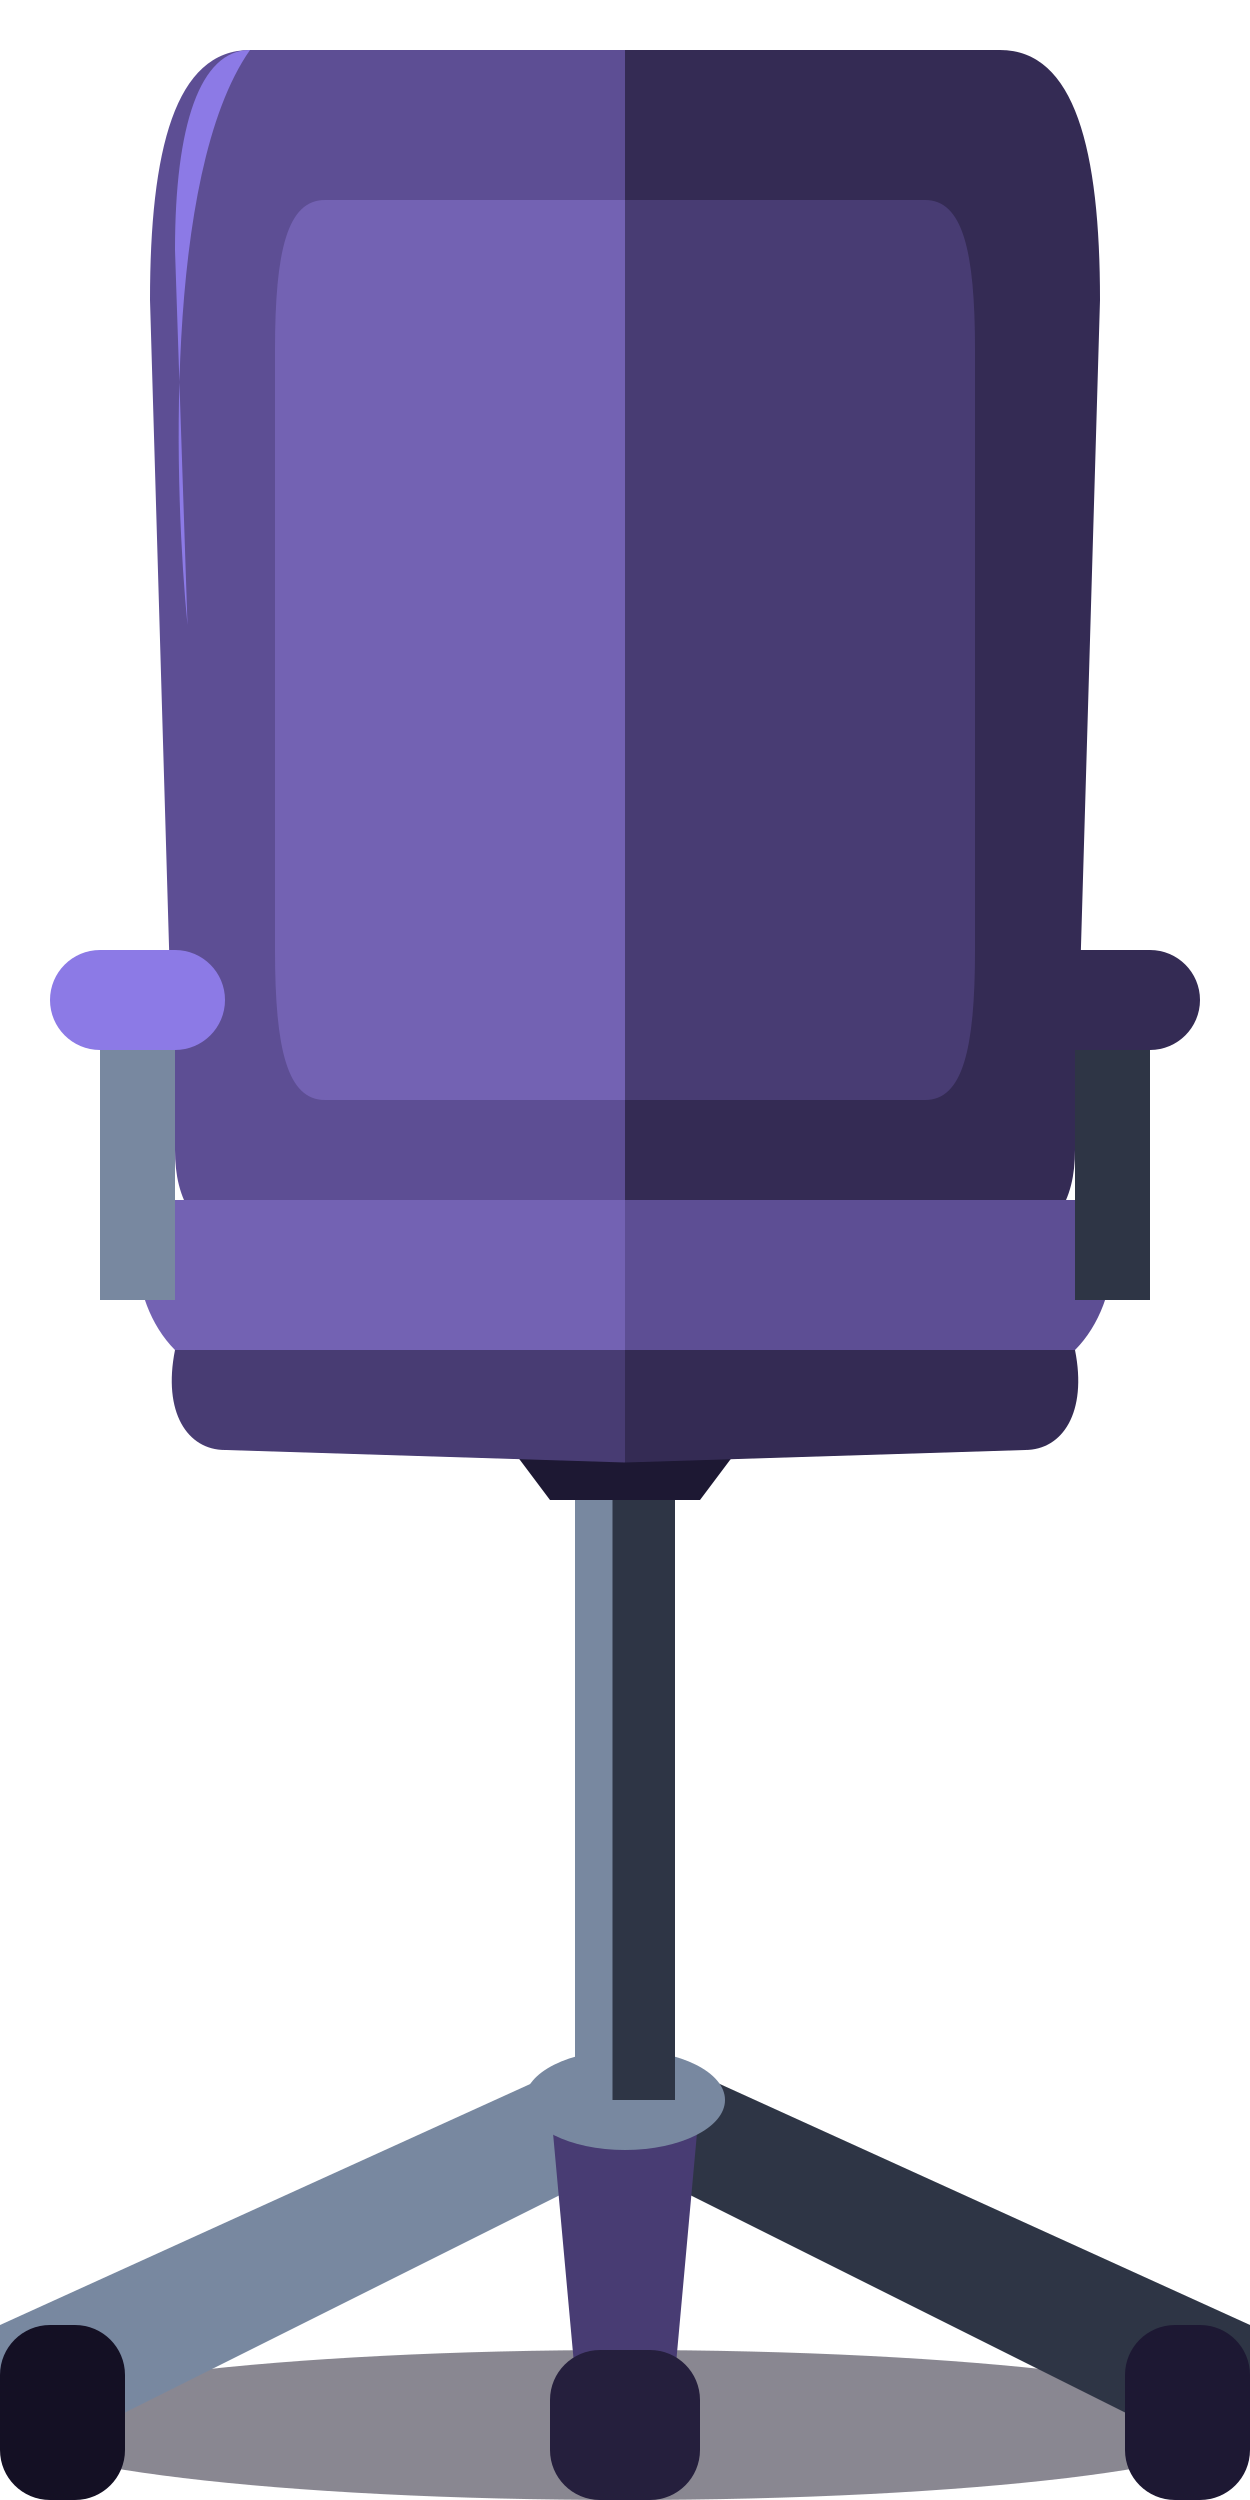
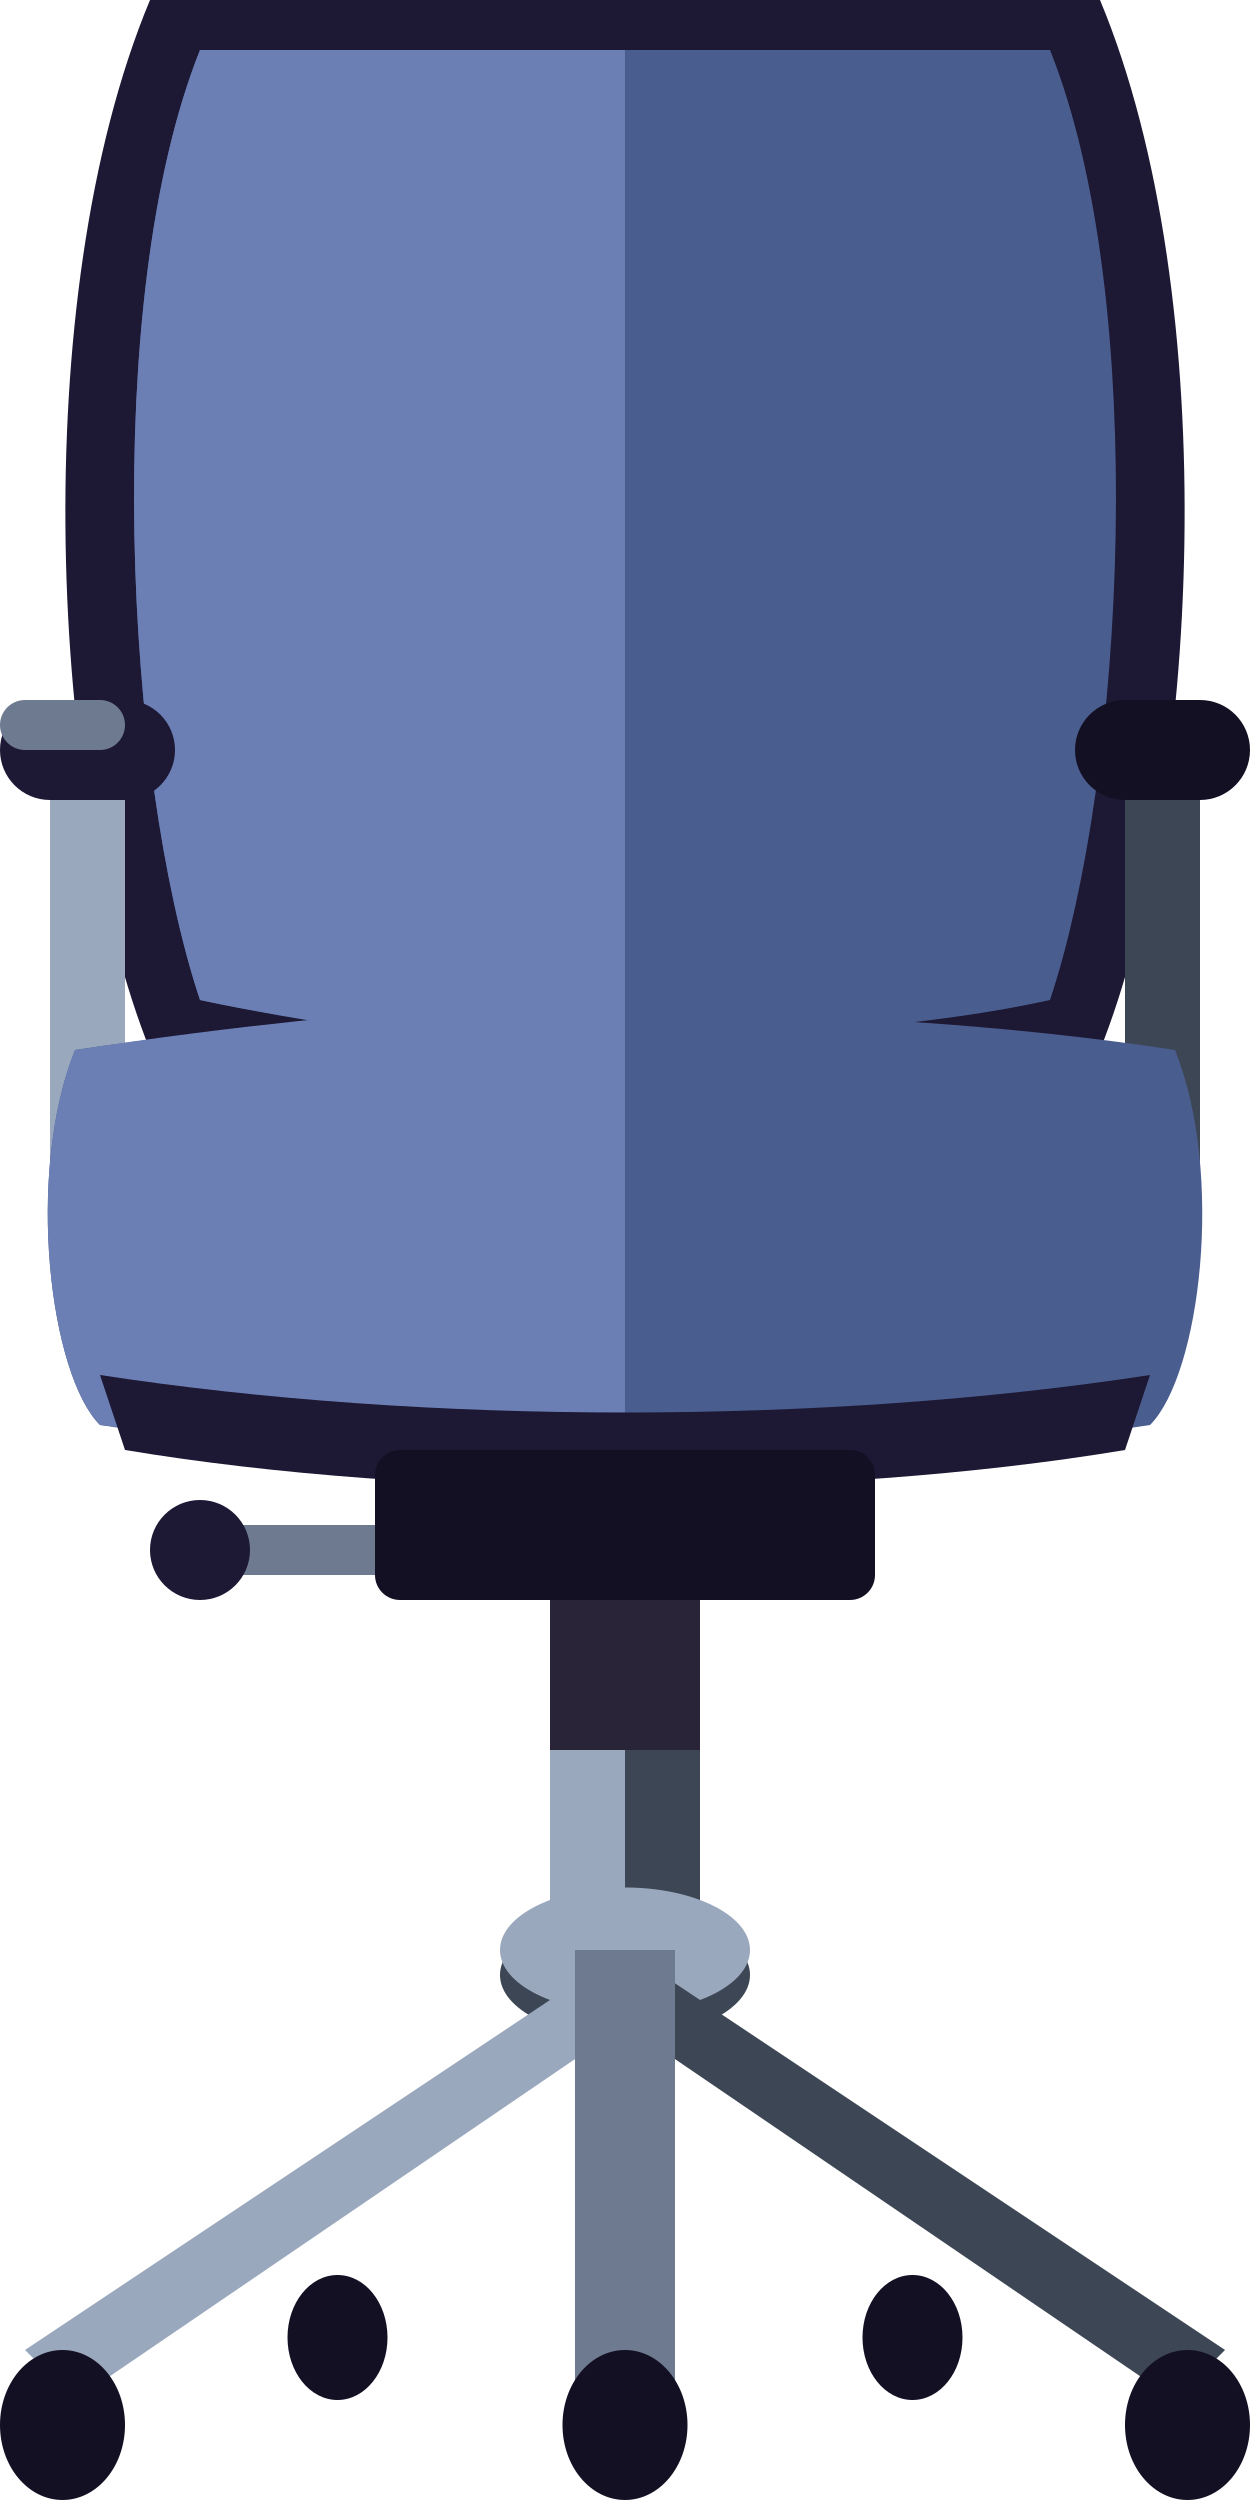
<svg xmlns="http://www.w3.org/2000/svg" viewBox="0 0 50 100">
-   <ellipse cx="25" cy="97" rx="25" ry="3" fill="#141024" opacity="0.5" />
-   <polygon points="24,83 26,86 4,97 0,97 0,93 22,83" fill="#7888a0" />
-   <rect x="0" y="93" width="5" height="7" rx="2" fill="#141024" />
-   <polygon points="26,83 28,83 50,93 50,97 46,97 24,86" fill="#2e3545" />
-   <rect x="45" y="93" width="5" height="7" rx="2" fill="#1d1833" />
-   <polygon points="22,84 28,84 27,95 23,95" fill="#483c73" />
-   <rect x="22" y="94" width="6" height="6" rx="2" fill="#251f3d" />
-   <ellipse cx="25" cy="84" rx="4" ry="2" fill="#7888a0" />
-   <rect x="23" y="58" width="4" height="26" fill="#2e3545" />
-   <rect x="23" y="58" width="1.5" height="26" fill="#7888a0" />
-   <polygon points="19,56 31,56 28,60 22,60" fill="#1d1833" />
-   <path d="M 25 2 L 10 2 C 7 2 6 6 6 12 L 7 46 C 7 50 10 52 25 52 Z" fill="#5d4e94" />
-   <path d="M 25 2 L 40 2 C 43 2 44 6 44 12 L 43 46 C 43 50 40 52 25 52 Z" fill="#342b54" />
-   <path d="M 10 2 C 8 2 7 5 7 10 L 7.5 25 C 7 20 6.5 7 10 2 Z" fill="#8c7ae6" />
-   <path d="M 13 8 C 11.5 8 11 10 11 14 L 11 38 C 11 42 11.5 44 13 44 L 25 44 L 25 8 Z" fill="#7362b3" />
-   <path d="M 25 8 L 37 8 C 38.5 8 39 10 39 14 L 39 38 C 39 42 38.5 44 37 44 L 25 44 Z" fill="#483c73" />
-   <path d="M 7 48 C 5 48 5 52 7 54 L 25 54 L 25 48 Z" fill="#7362b3" />
-   <path d="M 25 48 L 43 48 C 45 48 45 52 43 54 L 25 54 Z" fill="#5d4e94" />
-   <path d="M 7 54 L 25 54 L 25 58.5 L 9 58 C 7.5 58 6.5 56.5 7 54 Z" fill="#483c73" />
-   <path d="M 25 54 L 43 54 C 43.5 56.5 42.5 58 41 58 L 25 58.5 Z" fill="#342b54" />
-   <path d="M 7 52 L 4 52 L 4 41 L 7 41 Z" fill="#7888a0" />
-   <rect x="2" y="38" width="7" height="4" rx="2" fill="#8c7ae6" />
-   <path d="M 43 52 L 46 52 L 46 41 L 43 41 Z" fill="#2e3545" />
-   <rect x="41" y="38" width="7" height="4" rx="2" fill="#342b54" />
+   <path d="M 6,0 C 16,0 34,0 44,0 C 49,12 48,32 44,42 C 34,44 16,44 6,42 C 2,32 1,12 6,0 Z" fill="#1d1833" />
+   <path d="M 8,2 C 17,2 33,2 42,2 C 46,12 45,31 42,40 C 33,42 17,42 8,40 C 5,31 4,12 8,2 Z" fill="#4a5d8f" />
+   <path d="M 8,2 C 17,2 25,2 25,2 L 25,42 C 17,42 8,40 8,40 C 5,31 4,12 8,2 Z" fill="#6b7fb5" />
+   <ellipse cx="17" cy="12" rx="6" ry="5" fill="#6b7fb5" />
+   <rect x="0" y="28" width="7" height="4" rx="2" fill="#1d1833" />
+   <rect x="0" y="28" width="5" height="2" rx="1" fill="#6e7a8f" />
+   <polygon points="2,32 5,32 5,47 2,47" fill="#9aa8bd" />
+   <rect x="43" y="28" width="7" height="4" rx="2" fill="#141024" />
+   <polygon points="45,32 48,32 48,47 45,47" fill="#3d4654" />
+   <path d="M 3,42 C 16,40 34,40 47,42 C 49,47 48,55 46,57 C 33,59 17,59 4,57 C 2,55 1,47 3,42 Z" fill="#4a5d8f" />
+   <path d="M 3,42 C 16,40 25,40 25,40 L 25,58.5 C 17,58.5 4,57 4,57 C 2,55 1,47 3,42 Z" fill="#6b7fb5" />
+   <path d="M 4,55 C 17,57 33,57 46,55 L 45,58 C 33,60 17,60 5,58 Z" fill="#1d1833" />
+   <rect x="15" y="58" width="20" height="6" rx="1" fill="#141024" />
+   <polygon points="8,61 15,61 15,63 8,63" fill="#6e7a8f" />
+   <circle cx="8" cy="62" r="2" fill="#1d1833" />
+   <rect x="22" y="64" width="6" height="6" fill="#2a2438" />
+   <rect x="22" y="70" width="3" height="9" fill="#9aa8bd" />
+   <rect x="25" y="70" width="3" height="9" fill="#3d4654" />
+   <ellipse cx="25" cy="79" rx="5" ry="2.5" fill="#3d4654" />
+   <ellipse cx="25" cy="78" rx="5" ry="2.5" fill="#9aa8bd" />
+   <polygon points="25,78 25,81 3,96 1,94" fill="#9aa8bd" />
+   <polygon points="25,78 25,81 47,96 49,94" fill="#3d4654" />
+   <polygon points="23,78 27,78 27,97 23,97" fill="#6e7a8f" />
+   <path d="M 0,97 a 2.5,3 0 1 0 5,0 a 2.5,3 0 1 0 -5,0 M 11.5,93.5 a 2,2.5 0 1 0 4,0 a 2,2.5 0 1 0 -4,0 M 22.5,97 a 2.5,3 0 1 0 5,0 a 2.5,3 0 1 0 -5,0 M 34.5,93.5 a 2,2.5 0 1 0 4,0 a 2,2.5 0 1 0 -4,0 M 45,97 a 2.5,3 0 1 0 5,0 a 2.5,3 0 1 0 -5,0" fill="#141024" />
</svg>
